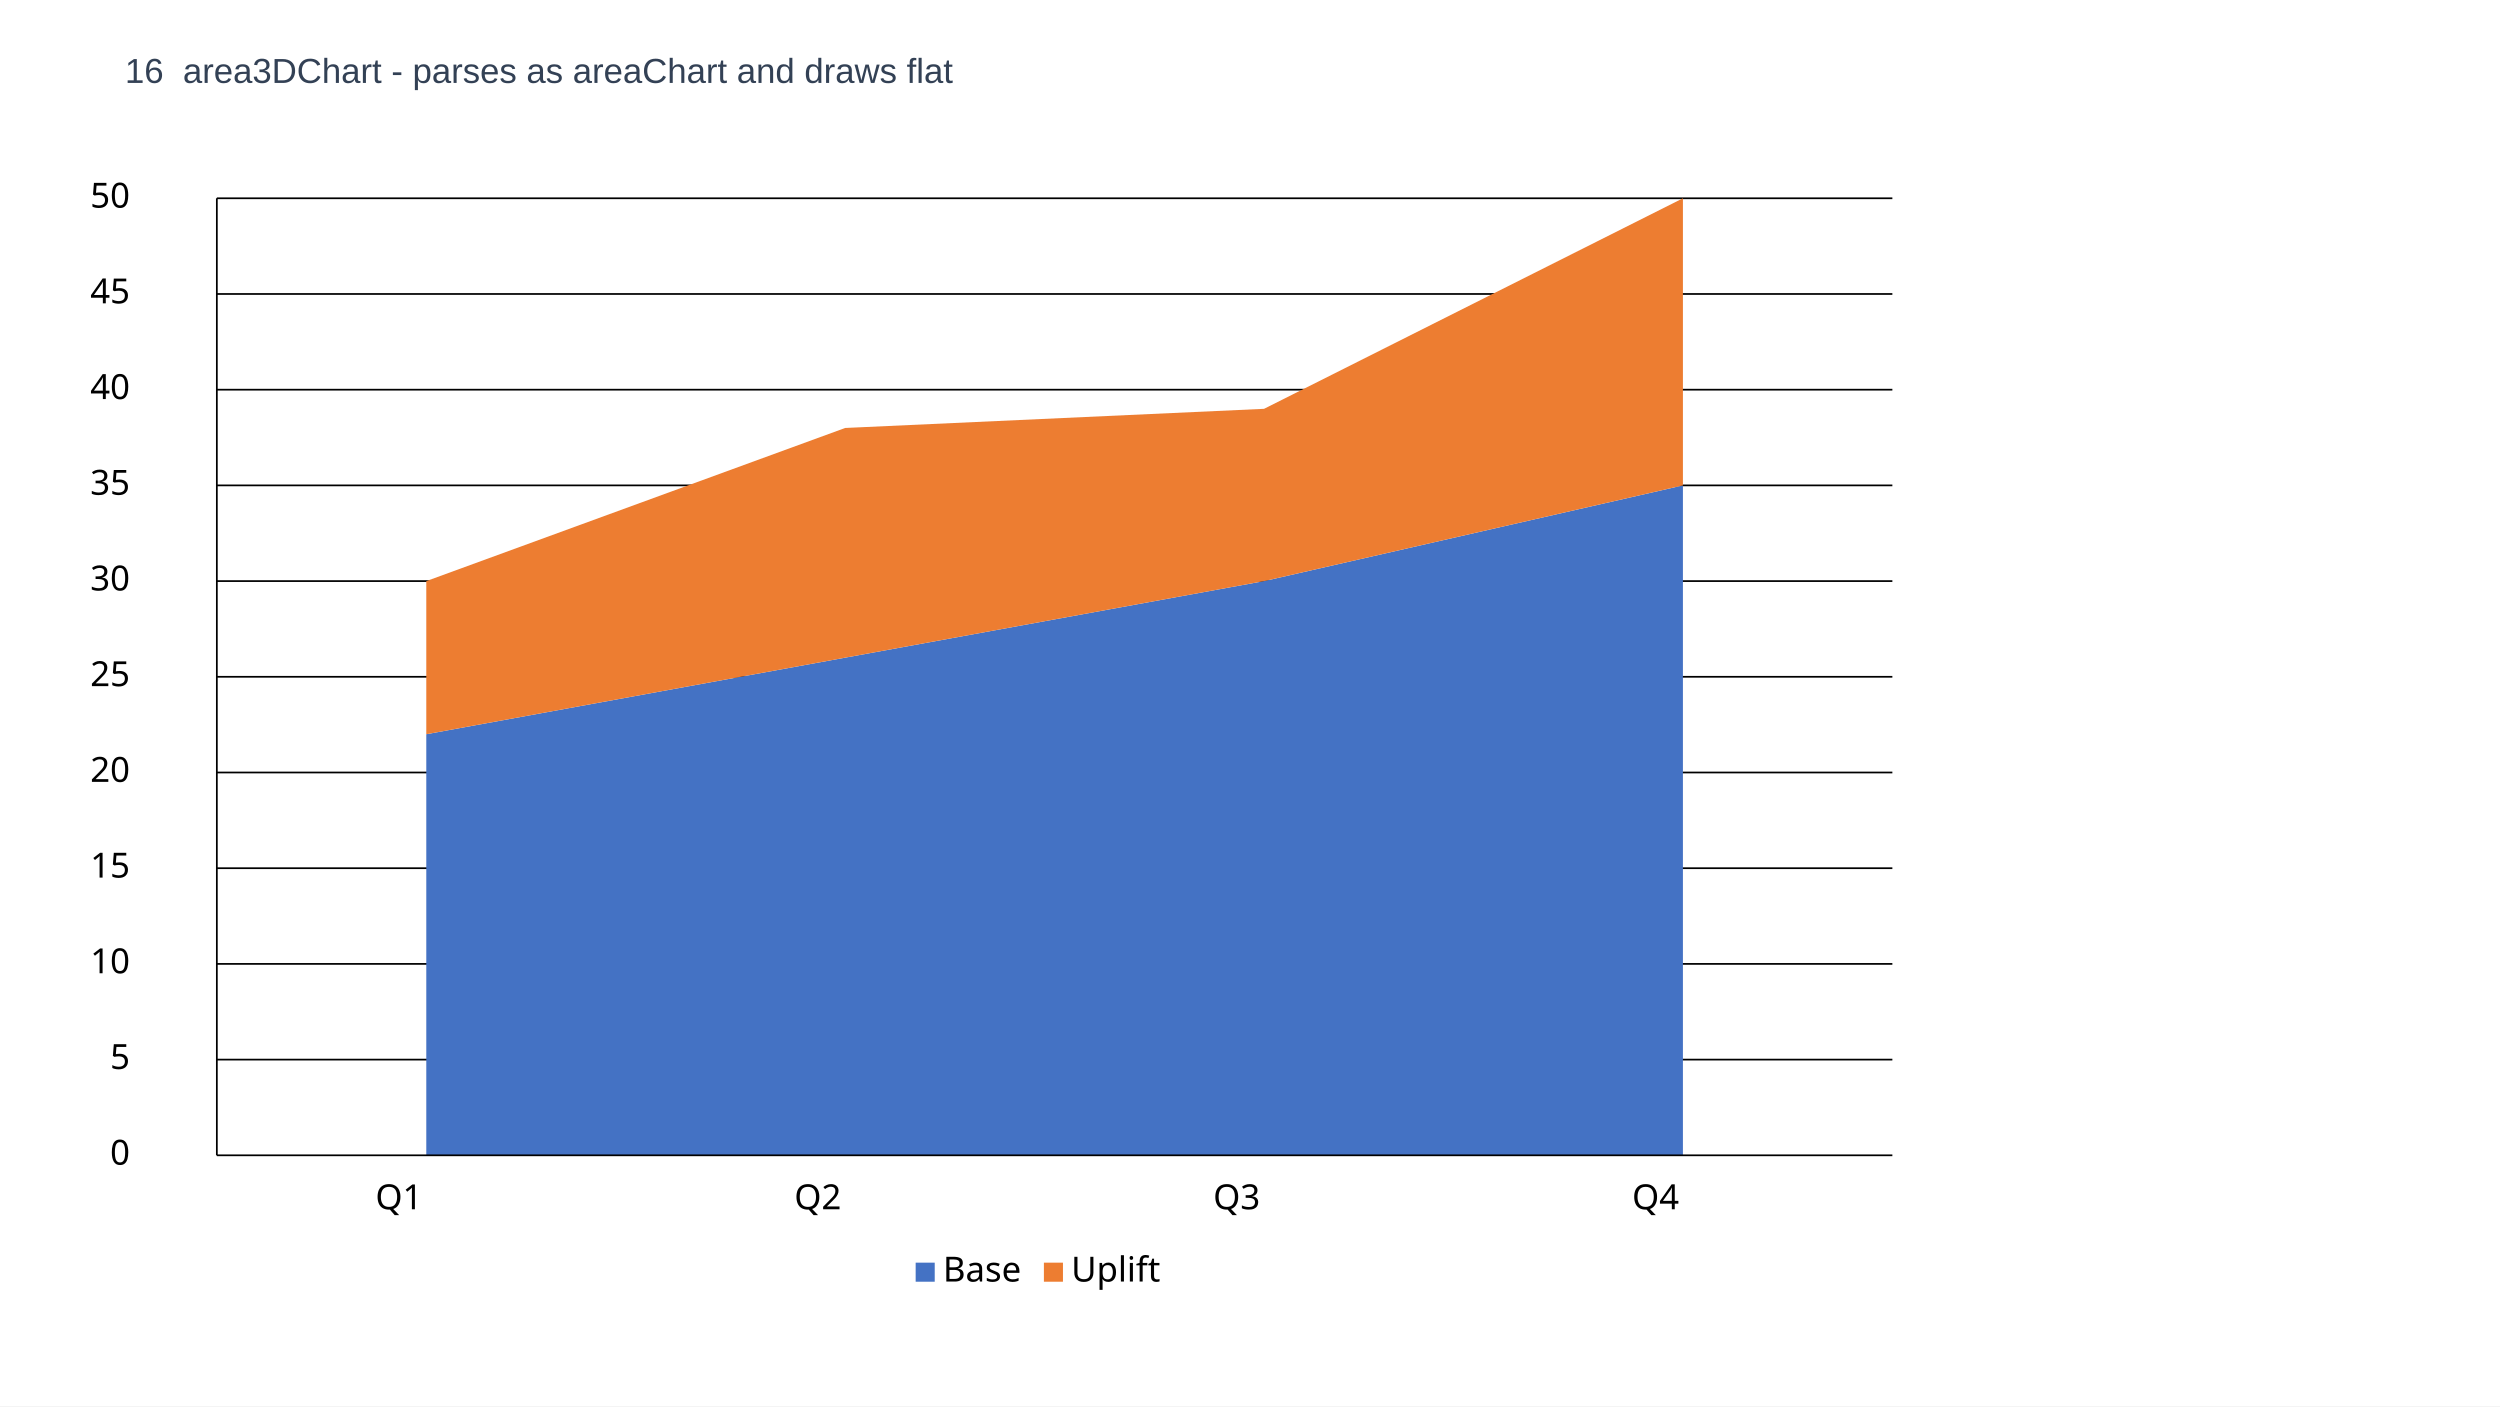
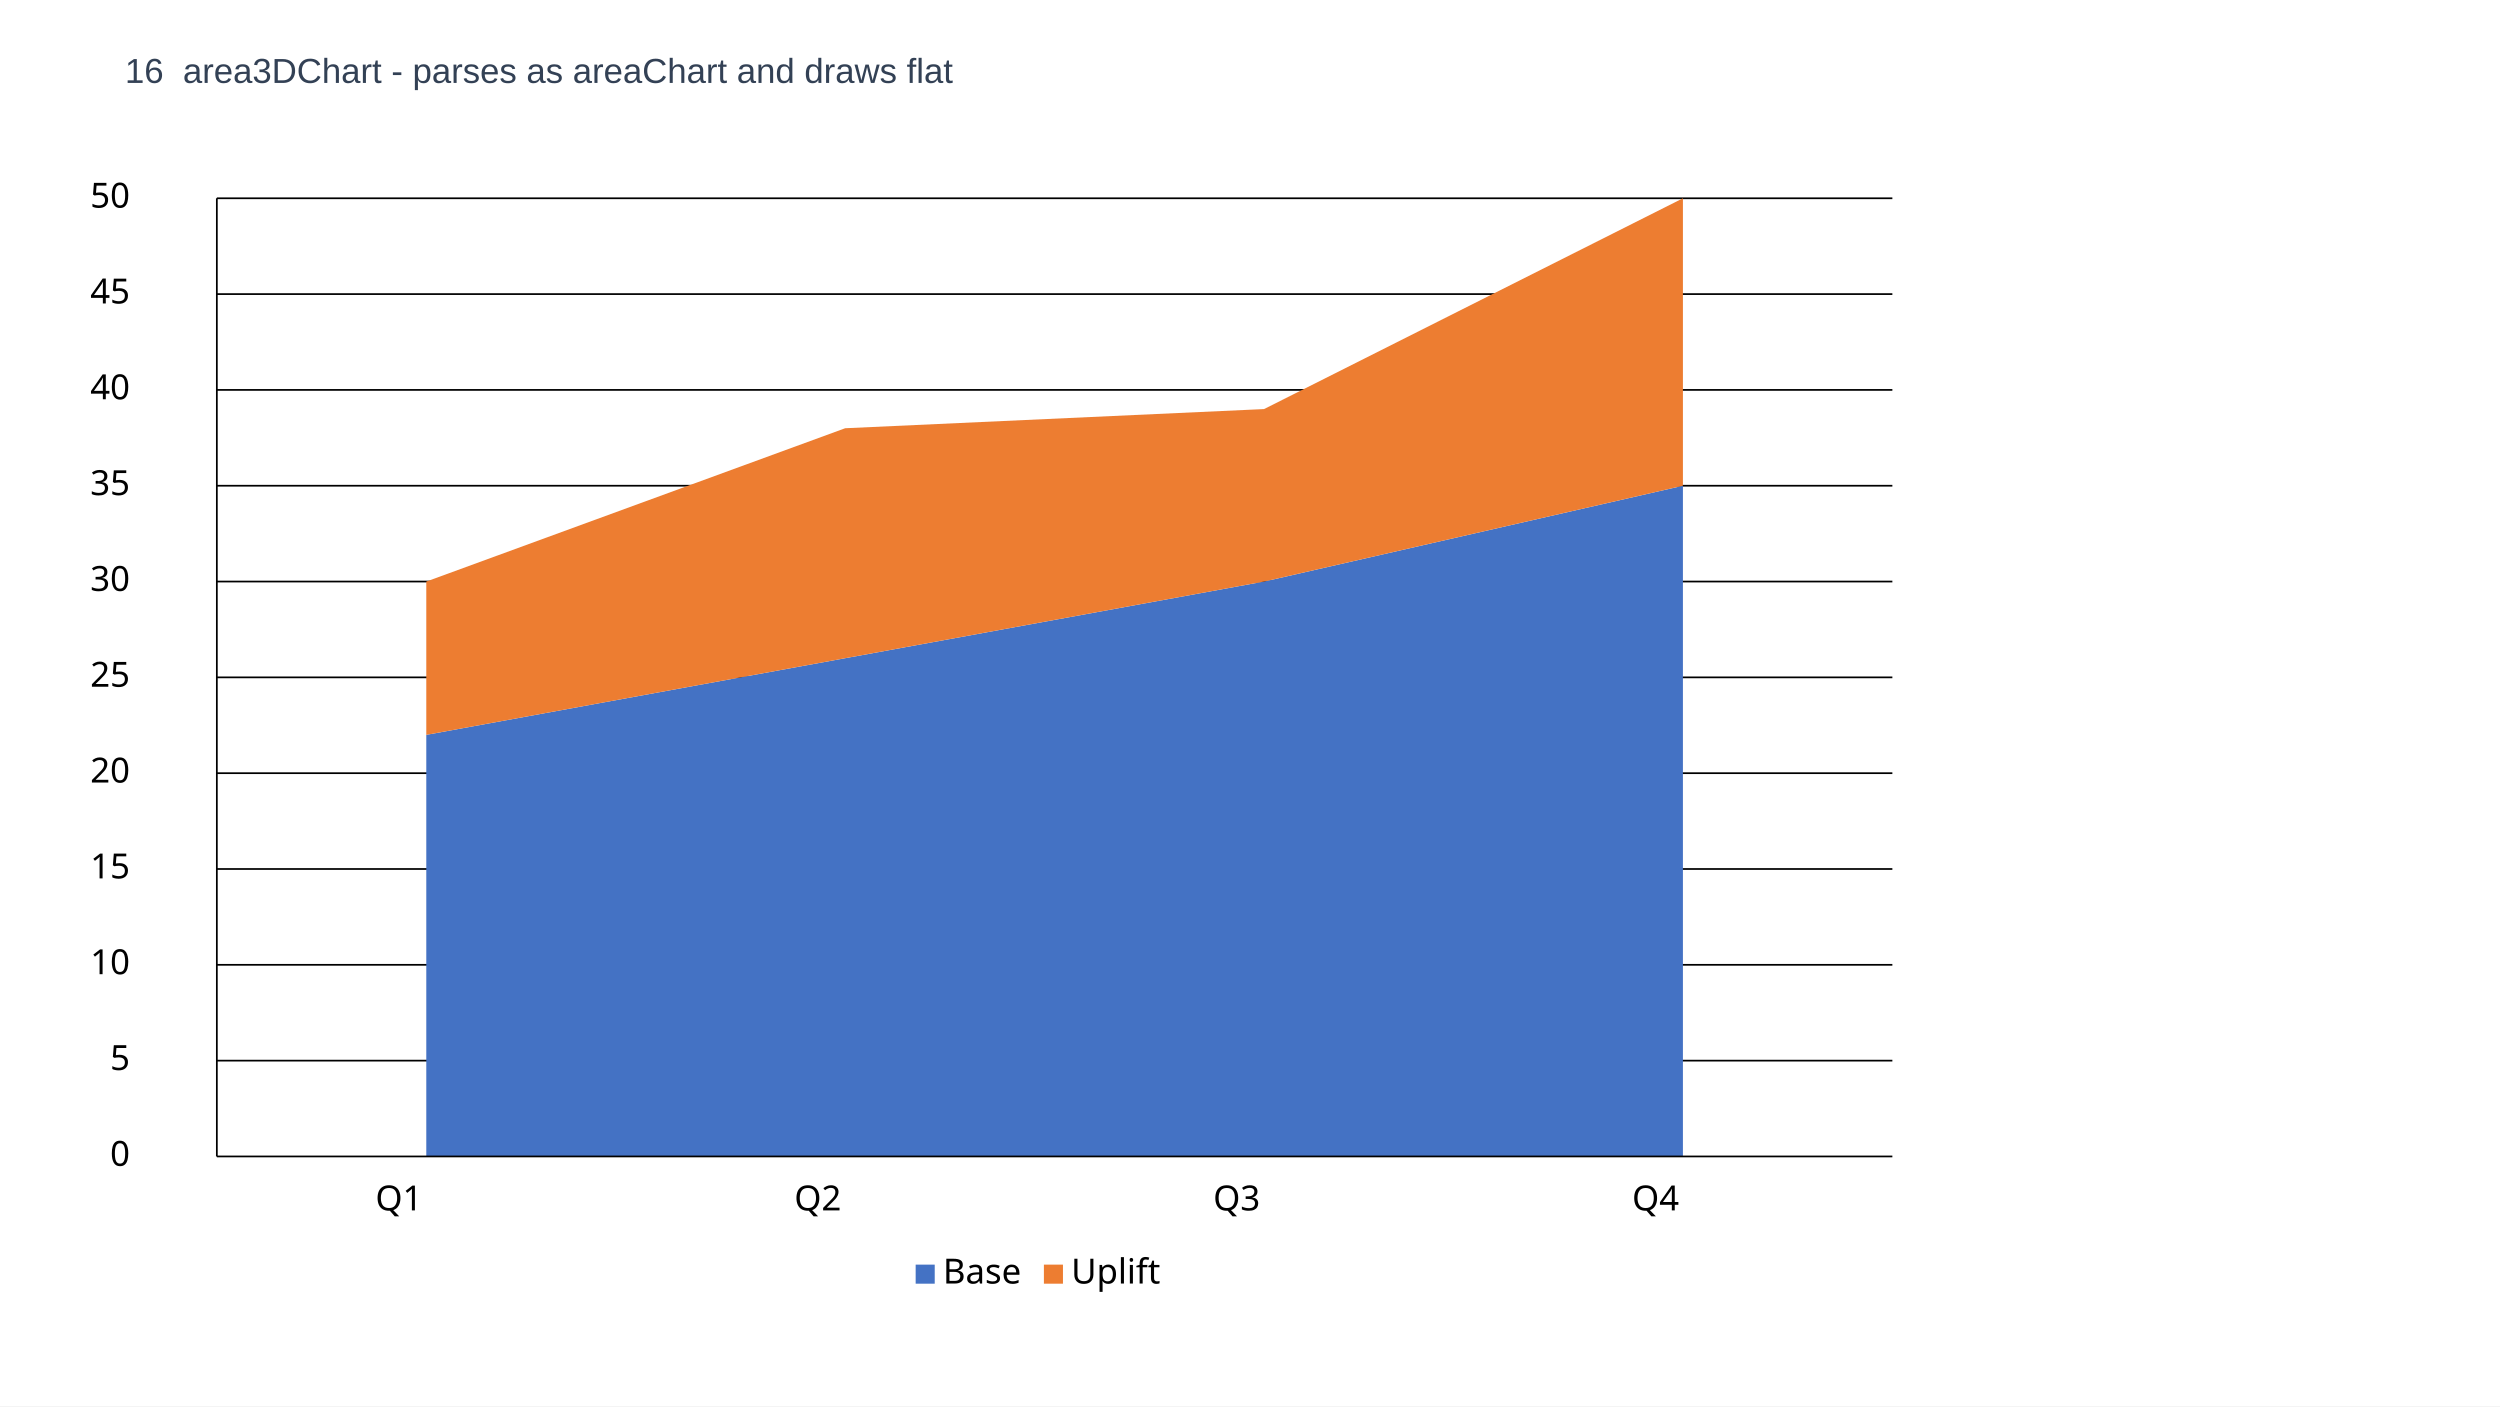
<svg xmlns="http://www.w3.org/2000/svg" viewBox="0 0 960 540" width="960" height="540">
  <rect width="960" height="540" fill="#ffffff" />
  <g role="img" aria-label="Caption" data-pptx-id="271.25" data-pptx-path="0" transform="translate(48, 18.667)">
    <rect fill="none" stroke="none" width="864" height="29.333" />
    <text x="0" y="13.174" xml:space="preserve">
      <tspan x="0" dy="0" text-anchor="start" font-size="13.333" font-family="Arial, Arimo, sans-serif" fill="#334155">16  area3DChart - parses as areaChart and draws flat</tspan>
    </text>
  </g>
  <g role="img" aria-label="area3DChart" data-pptx-id="271.115" data-pptx-path="1" transform="translate(48, 61.333) scale(1, 1) translate(0, 0)">
-     <g transform="translate(35.268, 345.555)">
+     <g transform="translate(35.268, 345.95)">
      <line stroke-width="0.667" stroke="#000000" fill="none" x1="0" y1="0" x2="643.399" y2="0" />
    </g>
-     <g transform="translate(35.268, 308.805)">
+     <g transform="translate(35.268, 309.156)">
      <line stroke-width="0.667" stroke="#000000" fill="none" x1="0" y1="0" x2="643.399" y2="0" />
    </g>
-     <g transform="translate(35.268, 272.055)">
+     <g transform="translate(35.268, 272.362)">
      <line stroke-width="0.667" stroke="#000000" fill="none" x1="0" y1="0" x2="643.399" y2="0" />
    </g>
-     <g transform="translate(35.268, 235.305)">
+     <g transform="translate(35.268, 235.568)">
      <line stroke-width="0.667" stroke="#000000" fill="none" x1="0" y1="0" x2="643.399" y2="0" />
    </g>
-     <g transform="translate(35.268, 198.555)">
+     <g transform="translate(35.268, 198.774)">
      <line stroke-width="0.667" stroke="#000000" fill="none" x1="0" y1="0" x2="643.399" y2="0" />
    </g>
-     <g transform="translate(35.268, 161.805)">
+     <g transform="translate(35.268, 161.98)">
      <line stroke-width="0.667" stroke="#000000" fill="none" x1="0" y1="0" x2="643.399" y2="0" />
    </g>
-     <g transform="translate(35.268, 125.055)">
+     <g transform="translate(35.268, 125.186)">
      <line stroke-width="0.667" stroke="#000000" fill="none" x1="0" y1="0" x2="643.399" y2="0" />
    </g>
-     <g transform="translate(35.268, 88.305)">
+     <g transform="translate(35.268, 88.393)">
      <line stroke-width="0.667" stroke="#000000" fill="none" x1="0" y1="0" x2="643.399" y2="0" />
    </g>
-     <g transform="translate(35.268, 51.555)">
+     <g transform="translate(35.268, 51.599)">
      <line stroke-width="0.667" stroke="#000000" fill="none" x1="0" y1="0" x2="643.399" y2="0" />
    </g>
    <g transform="translate(35.268, 14.805)">
      <line stroke-width="0.667" stroke="#000000" fill="none" x1="0" y1="0" x2="643.399" y2="0" />
    </g>
-     <g transform="translate(115.693, 125.055)">
-       <path fill="#4472c4" stroke="none" d="M 0 71.663 L 120.637 49.613 L 241.274 27.562 L 361.912 0 L 361.912 192.938 L 241.274 192.938 L 120.637 192.938 L 0 192.938 Z" transform="scale(1.333333, 1.333333)" />
+     <g transform="translate(115.693, 125.186)">
+       <path fill="#4472c4" stroke="none" d="M 0 71.748 L 120.637 49.672 L 241.274 27.595 L 361.912 0 L 361.912 193.168 L 241.274 193.168 L 120.637 193.168 L 0 193.168 Z" transform="scale(1.333333, 1.333333)" />
    </g>
    <g transform="translate(115.693, 14.805)">
-       <path fill="#ed7d31" stroke="none" d="M 0 110.25 L 120.637 66.15 L 241.274 60.638 L 361.912 0 L 361.912 82.688 L 241.274 110.25 L 120.637 132.3 L 0 154.35 Z" transform="scale(1.333333, 1.333333)" />
+       <path fill="#ed7d31" stroke="none" d="M 0 110.382 L 120.637 66.229 L 241.274 60.71 L 361.912 0 L 361.912 82.786 L 241.274 110.382 L 120.637 132.458 L 0 154.535 Z" transform="scale(1.333333, 1.333333)" />
    </g>
    <g transform="translate(35.268, 14.805)">
-       <line stroke-width="0.667" stroke="#000000" fill="none" x1="0" y1="0" x2="0" y2="367.501" />
+       <line stroke-width="0.667" stroke="#000000" fill="none" x1="0" y1="0" x2="0" y2="367.939" />
    </g>
-     <g transform="translate(35.268, 382.305)">
+     <g transform="translate(35.268, 382.744)">
      <line stroke-width="0.667" stroke="#000000" fill="none" x1="0" y1="0" x2="643.399" y2="0" />
    </g>
-     <g transform="translate(0, 373.662)">
+     <g transform="translate(0, 374.101)">
      <rect fill="none" stroke="none" width="22.911" height="24.414" />
      <text x="0" y="12.243" xml:space="preserve">
        <tspan x="22.911" dy="0" text-anchor="end" font-size="13.333" font-family="Aptos, Carlito, sans-serif" fill="#000000">0</tspan>
      </text>
    </g>
-     <g transform="translate(0, 336.912)">
+     <g transform="translate(0, 337.307)">
      <rect fill="none" stroke="none" width="22.911" height="24.414" />
      <text x="0" y="12.243" xml:space="preserve">
        <tspan x="22.911" dy="0" text-anchor="end" font-size="13.333" font-family="Aptos, Carlito, sans-serif" fill="#000000">5</tspan>
      </text>
    </g>
-     <g transform="translate(0, 300.162)">
+     <g transform="translate(0, 300.513)">
      <rect fill="none" stroke="none" width="22.911" height="24.414" />
      <text x="0" y="12.243" xml:space="preserve">
        <tspan x="22.911" dy="0" text-anchor="end" font-size="13.333" font-family="Aptos, Carlito, sans-serif" fill="#000000">10</tspan>
      </text>
    </g>
-     <g transform="translate(0, 263.412)">
+     <g transform="translate(0, 263.719)">
      <rect fill="none" stroke="none" width="22.911" height="24.414" />
      <text x="0" y="12.243" xml:space="preserve">
        <tspan x="22.911" dy="0" text-anchor="end" font-size="13.333" font-family="Aptos, Carlito, sans-serif" fill="#000000">15</tspan>
      </text>
    </g>
-     <g transform="translate(0, 226.662)">
+     <g transform="translate(0, 226.925)">
      <rect fill="none" stroke="none" width="22.911" height="24.414" />
      <text x="0" y="12.243" xml:space="preserve">
        <tspan x="22.911" dy="0" text-anchor="end" font-size="13.333" font-family="Aptos, Carlito, sans-serif" fill="#000000">20</tspan>
      </text>
    </g>
-     <g transform="translate(0, 189.911)">
+     <g transform="translate(0, 190.131)">
      <rect fill="none" stroke="none" width="22.911" height="24.414" />
      <text x="0" y="12.243" xml:space="preserve">
        <tspan x="22.911" dy="0" text-anchor="end" font-size="13.333" font-family="Aptos, Carlito, sans-serif" fill="#000000">25</tspan>
      </text>
    </g>
-     <g transform="translate(0, 153.161)">
+     <g transform="translate(0, 153.337)">
      <rect fill="none" stroke="none" width="22.911" height="24.414" />
      <text x="0" y="12.243" xml:space="preserve">
        <tspan x="22.911" dy="0" text-anchor="end" font-size="13.333" font-family="Aptos, Carlito, sans-serif" fill="#000000">30</tspan>
      </text>
    </g>
-     <g transform="translate(0, 116.411)">
+     <g transform="translate(0, 116.543)">
      <rect fill="none" stroke="none" width="22.911" height="24.414" />
      <text x="0" y="12.243" xml:space="preserve">
        <tspan x="22.911" dy="0" text-anchor="end" font-size="13.333" font-family="Aptos, Carlito, sans-serif" fill="#000000">35</tspan>
      </text>
    </g>
-     <g transform="translate(0, 79.661)">
+     <g transform="translate(0, 79.749)">
      <rect fill="none" stroke="none" width="22.911" height="24.414" />
      <text x="0" y="12.243" xml:space="preserve">
        <tspan x="22.911" dy="0" text-anchor="end" font-size="13.333" font-family="Aptos, Carlito, sans-serif" fill="#000000">40</tspan>
      </text>
    </g>
-     <g transform="translate(0, 42.911)">
+     <g transform="translate(0, 42.955)">
      <rect fill="none" stroke="none" width="22.911" height="24.414" />
      <text x="0" y="12.243" xml:space="preserve">
        <tspan x="22.911" dy="0" text-anchor="end" font-size="13.333" font-family="Aptos, Carlito, sans-serif" fill="#000000">45</tspan>
      </text>
    </g>
    <g transform="translate(0, 6.161)">
      <rect fill="none" stroke="none" width="22.911" height="24.414" />
      <text x="0" y="12.243" xml:space="preserve">
        <tspan x="22.911" dy="0" text-anchor="end" font-size="13.333" font-family="Aptos, Carlito, sans-serif" fill="#000000">50</tspan>
      </text>
    </g>
-     <g transform="translate(35.268, 390.781)">
+     <g transform="translate(35.268, 391.22)">
      <rect fill="none" stroke="none" width="160.85" height="24.414" />
      <text x="0" y="12.243" xml:space="preserve">
        <tspan x="80.425" dy="0" text-anchor="middle" font-size="13.333" font-family="Aptos, Carlito, sans-serif" fill="#000000">Q1</tspan>
      </text>
    </g>
-     <g transform="translate(196.118, 390.781)">
+     <g transform="translate(196.118, 391.22)">
      <rect fill="none" stroke="none" width="160.85" height="24.414" />
      <text x="0" y="12.243" xml:space="preserve">
        <tspan x="80.425" dy="0" text-anchor="middle" font-size="13.333" font-family="Aptos, Carlito, sans-serif" fill="#000000">Q2</tspan>
      </text>
    </g>
-     <g transform="translate(356.967, 390.781)">
+     <g transform="translate(356.967, 391.22)">
      <rect fill="none" stroke="none" width="160.85" height="24.414" />
      <text x="0" y="12.243" xml:space="preserve">
        <tspan x="80.425" dy="0" text-anchor="middle" font-size="13.333" font-family="Aptos, Carlito, sans-serif" fill="#000000">Q3</tspan>
      </text>
    </g>
-     <g transform="translate(517.817, 390.781)">
+     <g transform="translate(517.817, 391.22)">
      <rect fill="none" stroke="none" width="160.85" height="24.414" />
      <text x="0" y="12.243" xml:space="preserve">
        <tspan x="80.425" dy="0" text-anchor="middle" font-size="13.333" font-family="Aptos, Carlito, sans-serif" fill="#000000">Q4</tspan>
      </text>
    </g>
-     <g transform="translate(303.613, 423.527)">
+     <g transform="translate(303.613, 424.283)">
      <rect fill="#4472c4" stroke="none" width="7.32" height="7.32" />
    </g>
-     <g transform="translate(314.093, 418.543)">
+     <g transform="translate(314.093, 419.3)">
      <rect fill="none" stroke="none" width="41.973" height="24.414" />
      <text x="0" y="12.243" xml:space="preserve">
        <tspan x="0" dy="0" text-anchor="start" font-size="13.333" font-family="Aptos, Carlito, sans-serif" fill="#000000">Base</tspan>
      </text>
    </g>
-     <g transform="translate(352.857, 423.527)">
+     <g transform="translate(352.857, 424.283)">
      <rect fill="#ed7d31" stroke="none" width="7.32" height="7.32" />
    </g>
-     <g transform="translate(363.337, 418.543)">
+     <g transform="translate(363.337, 419.3)">
      <rect fill="none" stroke="none" width="44.876" height="24.414" />
      <text x="0" y="12.243" xml:space="preserve">
        <tspan x="0" dy="0" text-anchor="start" font-size="13.333" font-family="Aptos, Carlito, sans-serif" fill="#000000">Uplift</tspan>
      </text>
    </g>
  </g>
</svg>
